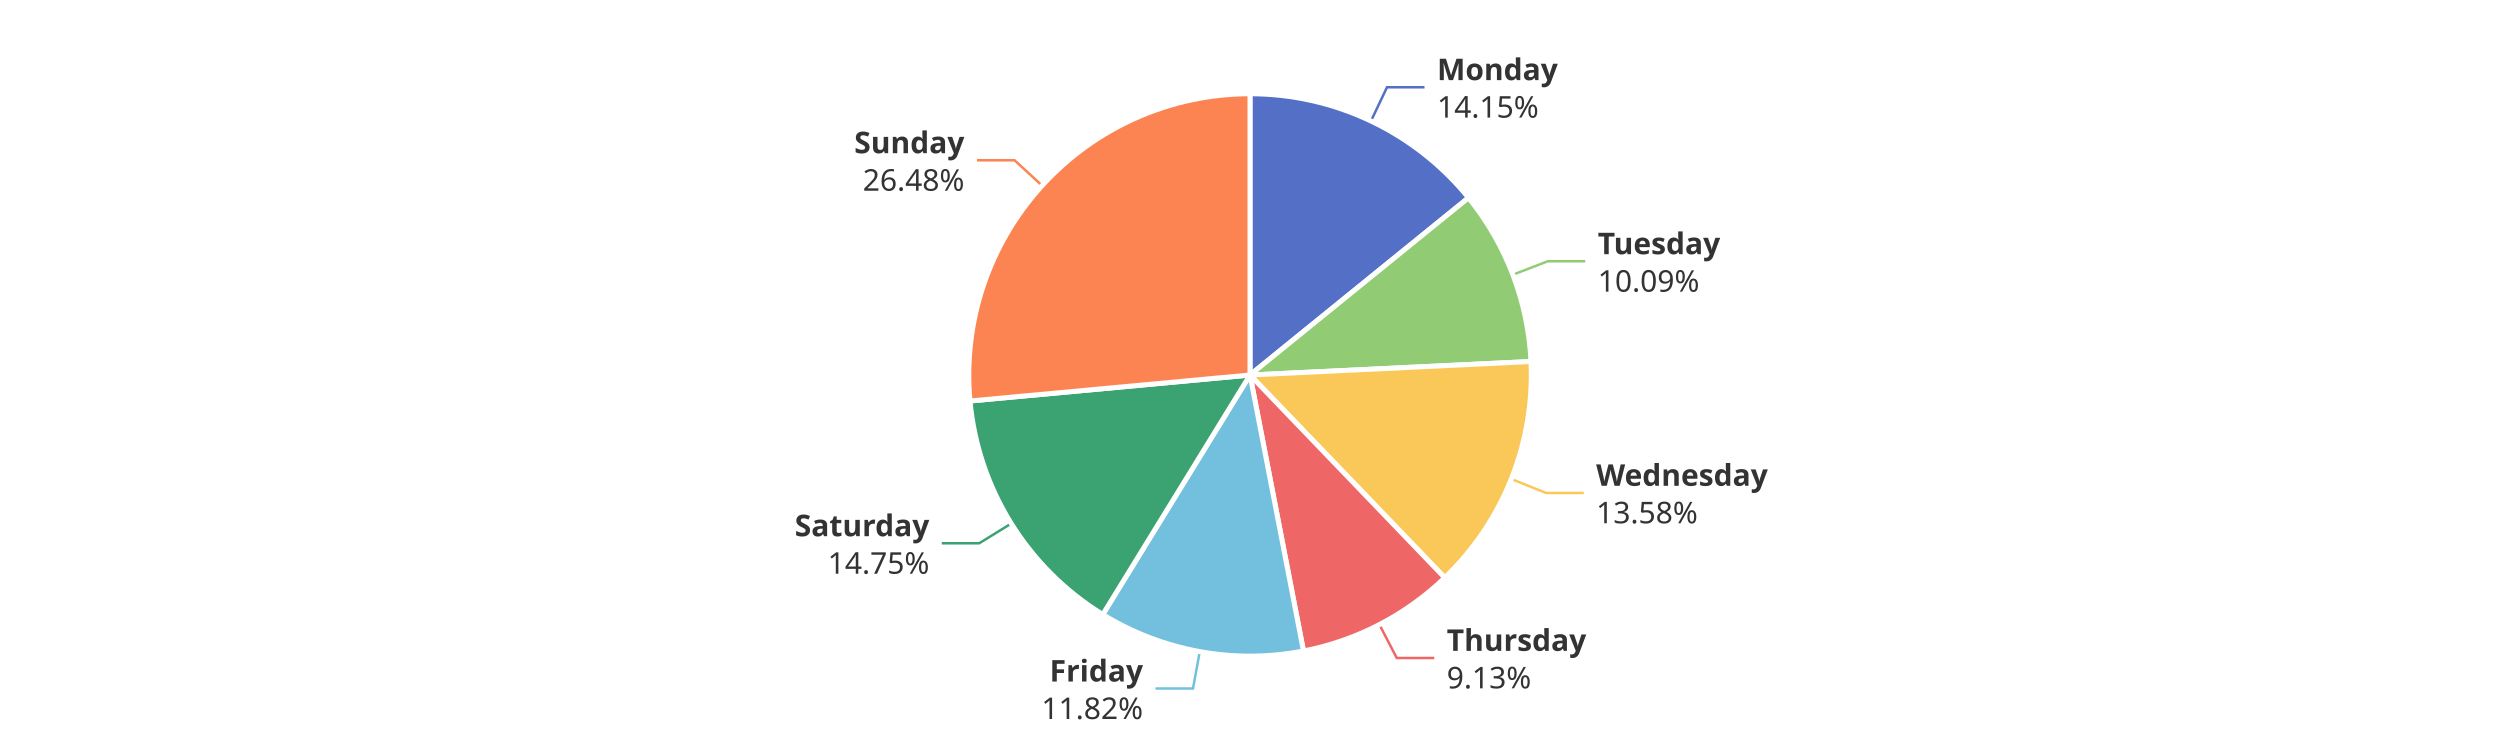
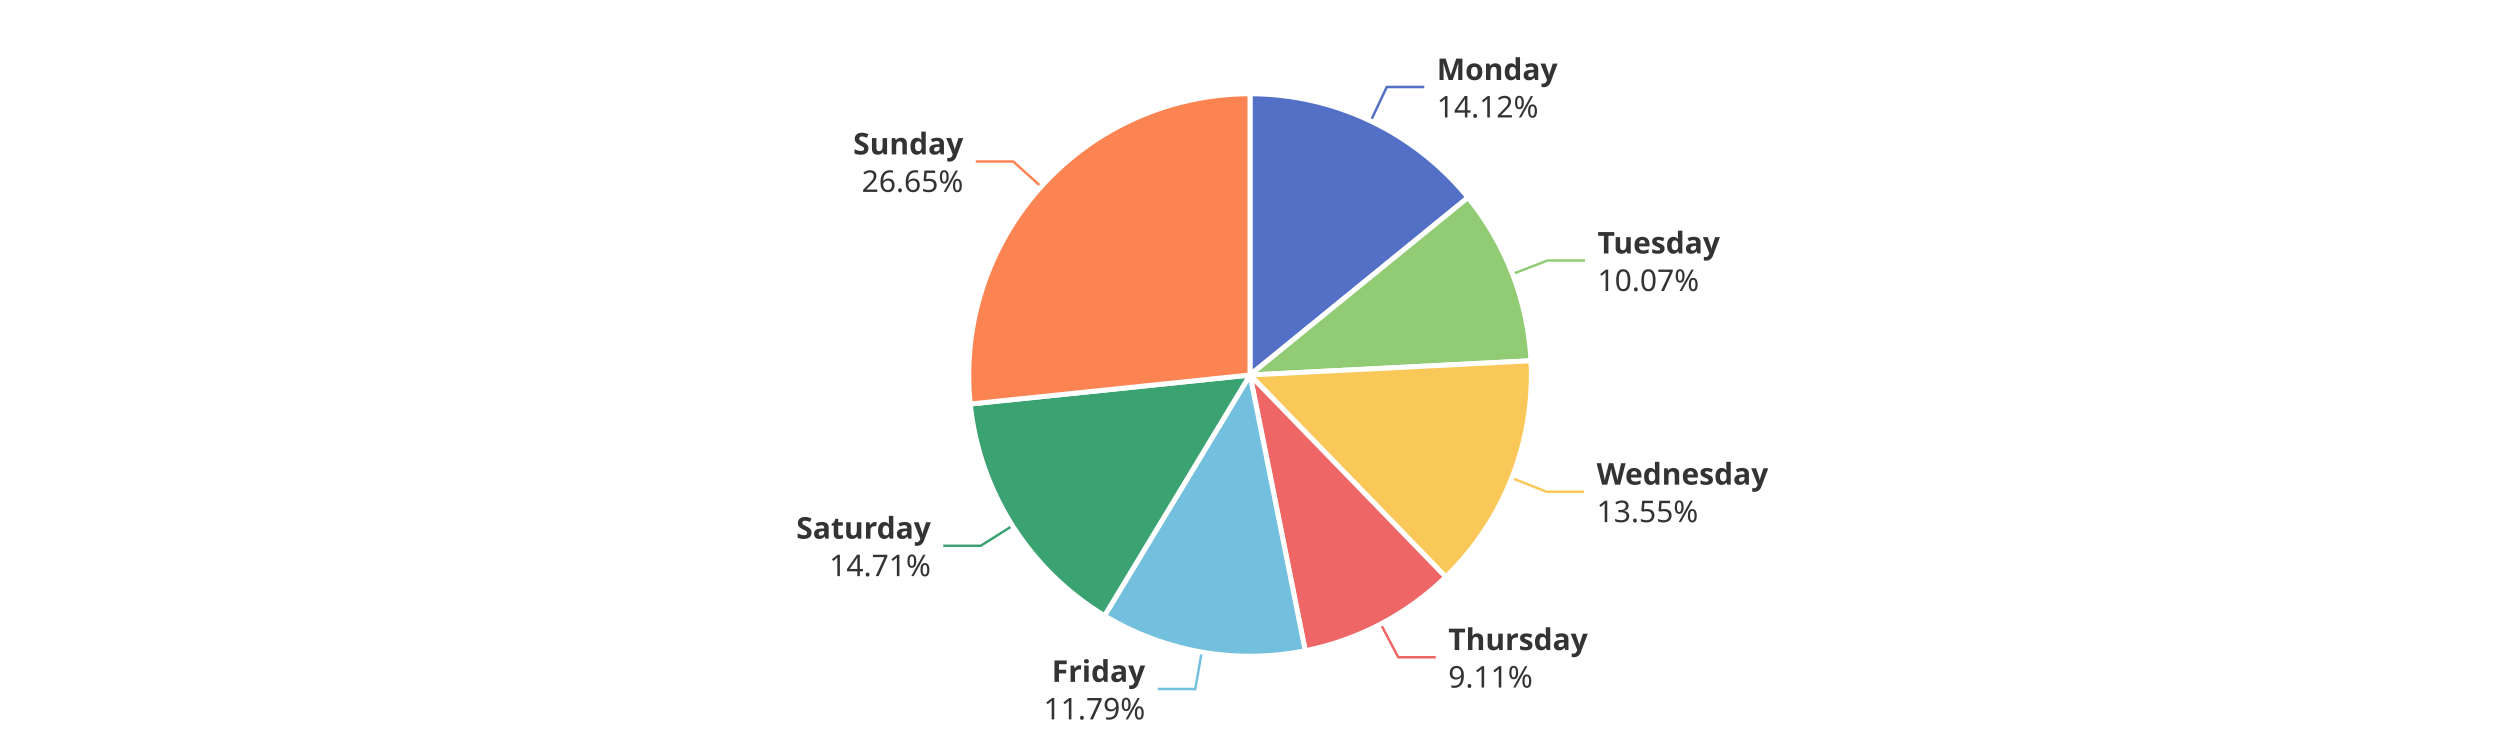
<svg xmlns="http://www.w3.org/2000/svg" width="1000" height="300" version="1.1" baseProfile="full" viewBox="0 0 1000 300">
  <rect width="1000" height="300" x="0" y="0" id="0" fill="#ffffff" />
-   <polyline points="548.4 48.4 554.8 34.9 569.8 34.9" fill="none" stroke="#5470c6" />
-   <polyline points="605.1 109.9 619.1 104.5 634.1 104.5" fill="none" stroke="#91cc75" />
-   <polyline points="604.5 191.6 618.5 197.2 633.5 197.2" fill="none" stroke="#fac858" />
-   <polyline points="551.8 249.9 558.7 263.2 573.7 263.2" fill="none" stroke="#ee6666" />
-   <polyline points="479.9 260.7 477.2 275.4 462.2 275.4" fill="none" stroke="#73c0de" />
-   <polyline points="404.5 209.4 391.7 217.3 376.7 217.3" fill="none" stroke="#3ba272" />
-   <polyline points="416.8 74.2 405.8 64.1 390.8 64.1" fill="none" stroke="#fc8452" />
-   <path d="M500 37.5A112.5 112.5 0 0 1 587.4 79.1L500 150Z" fill="#5470c6" stroke="#fff" stroke-width="2" stroke-linejoin="round" />
-   <path d="M587.4 79.1A112.5 112.5 0 0 1 612.4 144.6L500 150Z" fill="#91cc75" stroke="#fff" stroke-width="2" stroke-linejoin="round" />
-   <path d="M612.4 144.6A112.5 112.5 0 0 1 577.9 231.1L500 150Z" fill="#fac858" stroke="#fff" stroke-width="2" stroke-linejoin="round" />
-   <path d="M577.9 231.1A112.5 112.5 0 0 1 521.4 260.4L500 150Z" fill="#ee6666" stroke="#fff" stroke-width="2" stroke-linejoin="round" />
-   <path d="M521.4 260.4A112.5 112.5 0 0 1 441.1 245.8L500 150Z" fill="#73c0de" stroke="#fff" stroke-width="2" stroke-linejoin="round" />
-   <path d="M441.1 245.8A112.5 112.5 0 0 1 388 160.4L500 150Z" fill="#3ba272" stroke="#fff" stroke-width="2" stroke-linejoin="round" />
-   <path d="M388 160.4A112.5 112.5 0 0 1 500 37.5L500 150Z" fill="#fc8452" stroke="#fff" stroke-width="2" stroke-linejoin="round" />
-   <path d="M0 -15l42.8 0l0 30l-42.8 0Z" transform="translate(574.8299 34.8917)" fill="none" />
-   <text dominant-baseline="central" text-anchor="start" style="font-size:12px;font-family:sans-serif;font-weight:bold;" y="-7.5" transform="translate(574.8299 34.8917)" fill="#333" stroke="rgb(255,255,255)" stroke-width="2" paint-order="stroke" stroke-miterlimit="2">Monday</text>
-   <text dominant-baseline="central" text-anchor="start" style="font-size:12px;font-family:sans-serif;" y="7.5" transform="translate(574.8299 34.8917)" fill="#333" stroke="rgb(255,255,255)" stroke-width="2" paint-order="stroke" stroke-miterlimit="2">14.15%</text>
-   <path d="M0 -15l46.2 0l0 30l-46.2 0Z" transform="translate(639.1127 104.5201)" fill="none" />
-   <text dominant-baseline="central" text-anchor="start" style="font-size:12px;font-family:sans-serif;font-weight:bold;" y="-7.5" transform="translate(639.1127 104.5201)" fill="#333" stroke="rgb(255,255,255)" stroke-width="2" paint-order="stroke" stroke-miterlimit="2">Tuesday</text>
-   <text dominant-baseline="central" text-anchor="start" style="font-size:12px;font-family:sans-serif;" y="7.5" transform="translate(639.1127 104.5201)" fill="#333" stroke="rgb(255,255,255)" stroke-width="2" paint-order="stroke" stroke-miterlimit="2">10.09%</text>
-   <path d="M0 -15l63.6 0l0 30l-63.6 0Z" transform="translate(638.4578 197.1593)" fill="none" />
-   <text dominant-baseline="central" text-anchor="start" style="font-size:12px;font-family:sans-serif;font-weight:bold;" y="-7.5" transform="translate(638.4578 197.1593)" fill="#333" stroke="rgb(255,255,255)" stroke-width="2" paint-order="stroke" stroke-miterlimit="2">Wednesday</text>
-   <text dominant-baseline="central" text-anchor="start" style="font-size:12px;font-family:sans-serif;" y="7.5" transform="translate(638.4578 197.1593)" fill="#333" stroke="rgb(255,255,255)" stroke-width="2" paint-order="stroke" stroke-miterlimit="2">13.58%</text>
-   <path d="M0 -15l50.2 0l0 30l-50.2 0Z" transform="translate(578.7031 263.1821)" fill="none" />
-   <text dominant-baseline="central" text-anchor="start" style="font-size:12px;font-family:sans-serif;font-weight:bold;" y="-7.5" transform="translate(578.7031 263.1821)" fill="#333" stroke="rgb(255,255,255)" stroke-width="2" paint-order="stroke" stroke-miterlimit="2">Thursday</text>
-   <text dominant-baseline="central" text-anchor="start" style="font-size:12px;font-family:sans-serif;" y="7.5" transform="translate(578.7031 263.1821)" fill="#333" stroke="rgb(255,255,255)" stroke-width="2" paint-order="stroke" stroke-miterlimit="2">9.13%</text>
-   <path d="M-40.9 -15l40.9 0l0 30l-40.9 0Z" transform="translate(457.2115 275.4469)" fill="none" />
-   <text dominant-baseline="central" text-anchor="end" style="font-size:12px;font-family:sans-serif;font-weight:bold;" y="-7.5" transform="translate(457.2115 275.4469)" fill="#333" stroke="rgb(255,255,255)" stroke-width="2" paint-order="stroke" stroke-miterlimit="2">Friday</text>
-   <text dominant-baseline="central" text-anchor="end" style="font-size:12px;font-family:sans-serif;" y="7.5" transform="translate(457.2115 275.4469)" fill="#333" stroke="rgb(255,255,255)" stroke-width="2" paint-order="stroke" stroke-miterlimit="2">11.82%</text>
-   <path d="M-48.2 -15l48.2 0l0 30l-48.2 0Z" transform="translate(371.7302 217.3343)" fill="none" />
-   <text dominant-baseline="central" text-anchor="end" style="font-size:12px;font-family:sans-serif;font-weight:bold;" y="-7.5" transform="translate(371.7302 217.3343)" fill="#333" stroke="rgb(255,255,255)" stroke-width="2" paint-order="stroke" stroke-miterlimit="2">Saturday</text>
-   <text dominant-baseline="central" text-anchor="end" style="font-size:12px;font-family:sans-serif;" y="7.5" transform="translate(371.7302 217.3343)" fill="#333" stroke="rgb(255,255,255)" stroke-width="2" paint-order="stroke" stroke-miterlimit="2">14.75%</text>
-   <path d="M-40.9 -15l40.9 0l0 30l-40.9 0Z" transform="translate(385.751 64.1317)" fill="none" />
-   <text dominant-baseline="central" text-anchor="end" style="font-size:12px;font-family:sans-serif;font-weight:bold;" y="-7.5" transform="translate(385.751 64.1317)" fill="#333" stroke="rgb(255,255,255)" stroke-width="2" paint-order="stroke" stroke-miterlimit="2">Sunday</text>
-   <text dominant-baseline="central" text-anchor="end" style="font-size:12px;font-family:sans-serif;" y="7.5" transform="translate(385.751 64.1317)" fill="#333" stroke="rgb(255,255,255)" stroke-width="2" paint-order="stroke" stroke-miterlimit="2">26.48%</text>
+   <polyline points="548.3 48.4 554.7 34.8 569.7 34.8" fill="none" stroke="#5470c6" />
+   <polyline points="605 109.6 619 104.2 634 104.2" fill="none" stroke="#91cc75" />
+   <polyline points="604.7 191.2 618.6 196.7 633.6 196.7" fill="none" stroke="#fac858" />
+   <polyline points="552.3 249.6 559.3 262.9 574.3 262.9" fill="none" stroke="#ee6666" />
+   <polyline points="480.7 260.8 478.1 275.6 463.1 275.6" fill="none" stroke="#73c0de" />
+   <polyline points="405 210.3 392.3 218.3 377.3 218.3" fill="none" stroke="#3ba272" />
+   <polyline points="416.5 74.7 405.3 64.6 390.3 64.6" fill="none" stroke="#fc8452" />
+   <path d="M500 37.5A112.5 112.5 0 0 1 587.2 79L500 150Z" fill="#5470c6" stroke="#fff" stroke-width="2" stroke-linejoin="round" />
+   <path d="M587.2 79A112.5 112.5 0 0 1 612.4 144.3L500 150Z" fill="#91cc75" stroke="#fff" stroke-width="2" stroke-linejoin="round" />
+   <path d="M612.4 144.3A112.5 112.5 0 0 1 578.3 230.8L500 150Z" fill="#fac858" stroke="#fff" stroke-width="2" stroke-linejoin="round" />
+   <path d="M578.3 230.8A112.5 112.5 0 0 1 522.1 260.3L500 150Z" fill="#ee6666" stroke="#fff" stroke-width="2" stroke-linejoin="round" />
+   <path d="M522.1 260.3A112.5 112.5 0 0 1 441.8 246.3L500 150Z" fill="#73c0de" stroke="#fff" stroke-width="2" stroke-linejoin="round" />
+   <path d="M441.8 246.3A112.5 112.5 0 0 1 388.1 161.6L500 150Z" fill="#3ba272" stroke="#fff" stroke-width="2" stroke-linejoin="round" />
+   <path d="M388.1 161.6A112.5 112.5 0 0 1 500 37.5L500 150Z" fill="#fc8452" stroke="#fff" stroke-width="2" stroke-linejoin="round" />
+   <path d="M0 -15l42.8 0l0 30l-42.8 0Z" transform="translate(574.7265 34.8425)" fill="none" />
+   <text dominant-baseline="central" text-anchor="start" style="font-size:12px;font-family:sans-serif;font-weight:bold;" y="-7.5" transform="translate(574.7265 34.8425)" fill="#333" stroke="rgb(255,255,255)" stroke-width="2" paint-order="stroke" stroke-miterlimit="2">Monday</text>
+   <text dominant-baseline="central" text-anchor="start" style="font-size:12px;font-family:sans-serif;" y="7.5" transform="translate(574.7265 34.8425)" fill="#333" stroke="rgb(255,255,255)" stroke-width="2" paint-order="stroke" stroke-miterlimit="2">14.12%</text>
+   <path d="M0 -15l46.2 0l0 30l-46.2 0Z" transform="translate(639.0035 104.2352)" fill="none" />
+   <text dominant-baseline="central" text-anchor="start" style="font-size:12px;font-family:sans-serif;font-weight:bold;" y="-7.5" transform="translate(639.0035 104.2352)" fill="#333" stroke="rgb(255,255,255)" stroke-width="2" paint-order="stroke" stroke-miterlimit="2">Tuesday</text>
+   <text dominant-baseline="central" text-anchor="start" style="font-size:12px;font-family:sans-serif;" y="7.5" transform="translate(639.0035 104.2352)" fill="#333" stroke="rgb(255,255,255)" stroke-width="2" paint-order="stroke" stroke-miterlimit="2">10.07%</text>
+   <path d="M0 -15l63.6 0l0 30l-63.6 0Z" transform="translate(638.6403 196.6982)" fill="none" />
+   <text dominant-baseline="central" text-anchor="start" style="font-size:12px;font-family:sans-serif;font-weight:bold;" y="-7.5" transform="translate(638.6403 196.6982)" fill="#333" stroke="rgb(255,255,255)" stroke-width="2" paint-order="stroke" stroke-miterlimit="2">Wednesday</text>
+   <text dominant-baseline="central" text-anchor="start" style="font-size:12px;font-family:sans-serif;" y="7.5" transform="translate(638.6403 196.6982)" fill="#333" stroke="rgb(255,255,255)" stroke-width="2" paint-order="stroke" stroke-miterlimit="2">13.55%</text>
+   <path d="M0 -15l50.2 0l0 30l-50.2 0Z" transform="translate(579.3122 262.8641)" fill="none" />
+   <text dominant-baseline="central" text-anchor="start" style="font-size:12px;font-family:sans-serif;font-weight:bold;" y="-7.5" transform="translate(579.3122 262.8641)" fill="#333" stroke="rgb(255,255,255)" stroke-width="2" paint-order="stroke" stroke-miterlimit="2">Thursday</text>
+   <text dominant-baseline="central" text-anchor="start" style="font-size:12px;font-family:sans-serif;" y="7.5" transform="translate(579.3122 262.8641)" fill="#333" stroke="rgb(255,255,255)" stroke-width="2" paint-order="stroke" stroke-miterlimit="2">9.11%</text>
+   <path d="M-40.9 -15l40.9 0l0 30l-40.9 0Z" transform="translate(458.0769 275.6011)" fill="none" />
+   <text dominant-baseline="central" text-anchor="end" style="font-size:12px;font-family:sans-serif;font-weight:bold;" y="-7.5" transform="translate(458.0769 275.6011)" fill="#333" stroke="rgb(255,255,255)" stroke-width="2" paint-order="stroke" stroke-miterlimit="2">Friday</text>
+   <text dominant-baseline="central" text-anchor="end" style="font-size:12px;font-family:sans-serif;" y="7.5" transform="translate(458.0769 275.6011)" fill="#333" stroke="rgb(255,255,255)" stroke-width="2" paint-order="stroke" stroke-miterlimit="2">11.79%</text>
+   <path d="M-48.2 -15l48.2 0l0 30l-48.2 0Z" transform="translate(372.3413 218.3071)" fill="none" />
+   <text dominant-baseline="central" text-anchor="end" style="font-size:12px;font-family:sans-serif;font-weight:bold;" y="-7.5" transform="translate(372.3413 218.3071)" fill="#333" stroke="rgb(255,255,255)" stroke-width="2" paint-order="stroke" stroke-miterlimit="2">Saturday</text>
+   <text dominant-baseline="central" text-anchor="end" style="font-size:12px;font-family:sans-serif;" y="7.5" transform="translate(372.3413 218.3071)" fill="#333" stroke="rgb(255,255,255)" stroke-width="2" paint-order="stroke" stroke-miterlimit="2">14.71%</text>
+   <path d="M-40.9 -15l40.9 0l0 30l-40.9 0Z" transform="translate(385.3134 64.6144)" fill="none" />
+   <text dominant-baseline="central" text-anchor="end" style="font-size:12px;font-family:sans-serif;font-weight:bold;" y="-7.5" transform="translate(385.3134 64.6144)" fill="#333" stroke="rgb(255,255,255)" stroke-width="2" paint-order="stroke" stroke-miterlimit="2">Sunday</text>
+   <text dominant-baseline="central" text-anchor="end" style="font-size:12px;font-family:sans-serif;" y="7.5" transform="translate(385.3134 64.6144)" fill="#333" stroke="rgb(255,255,255)" stroke-width="2" paint-order="stroke" stroke-miterlimit="2">26.65%</text>
</svg>
